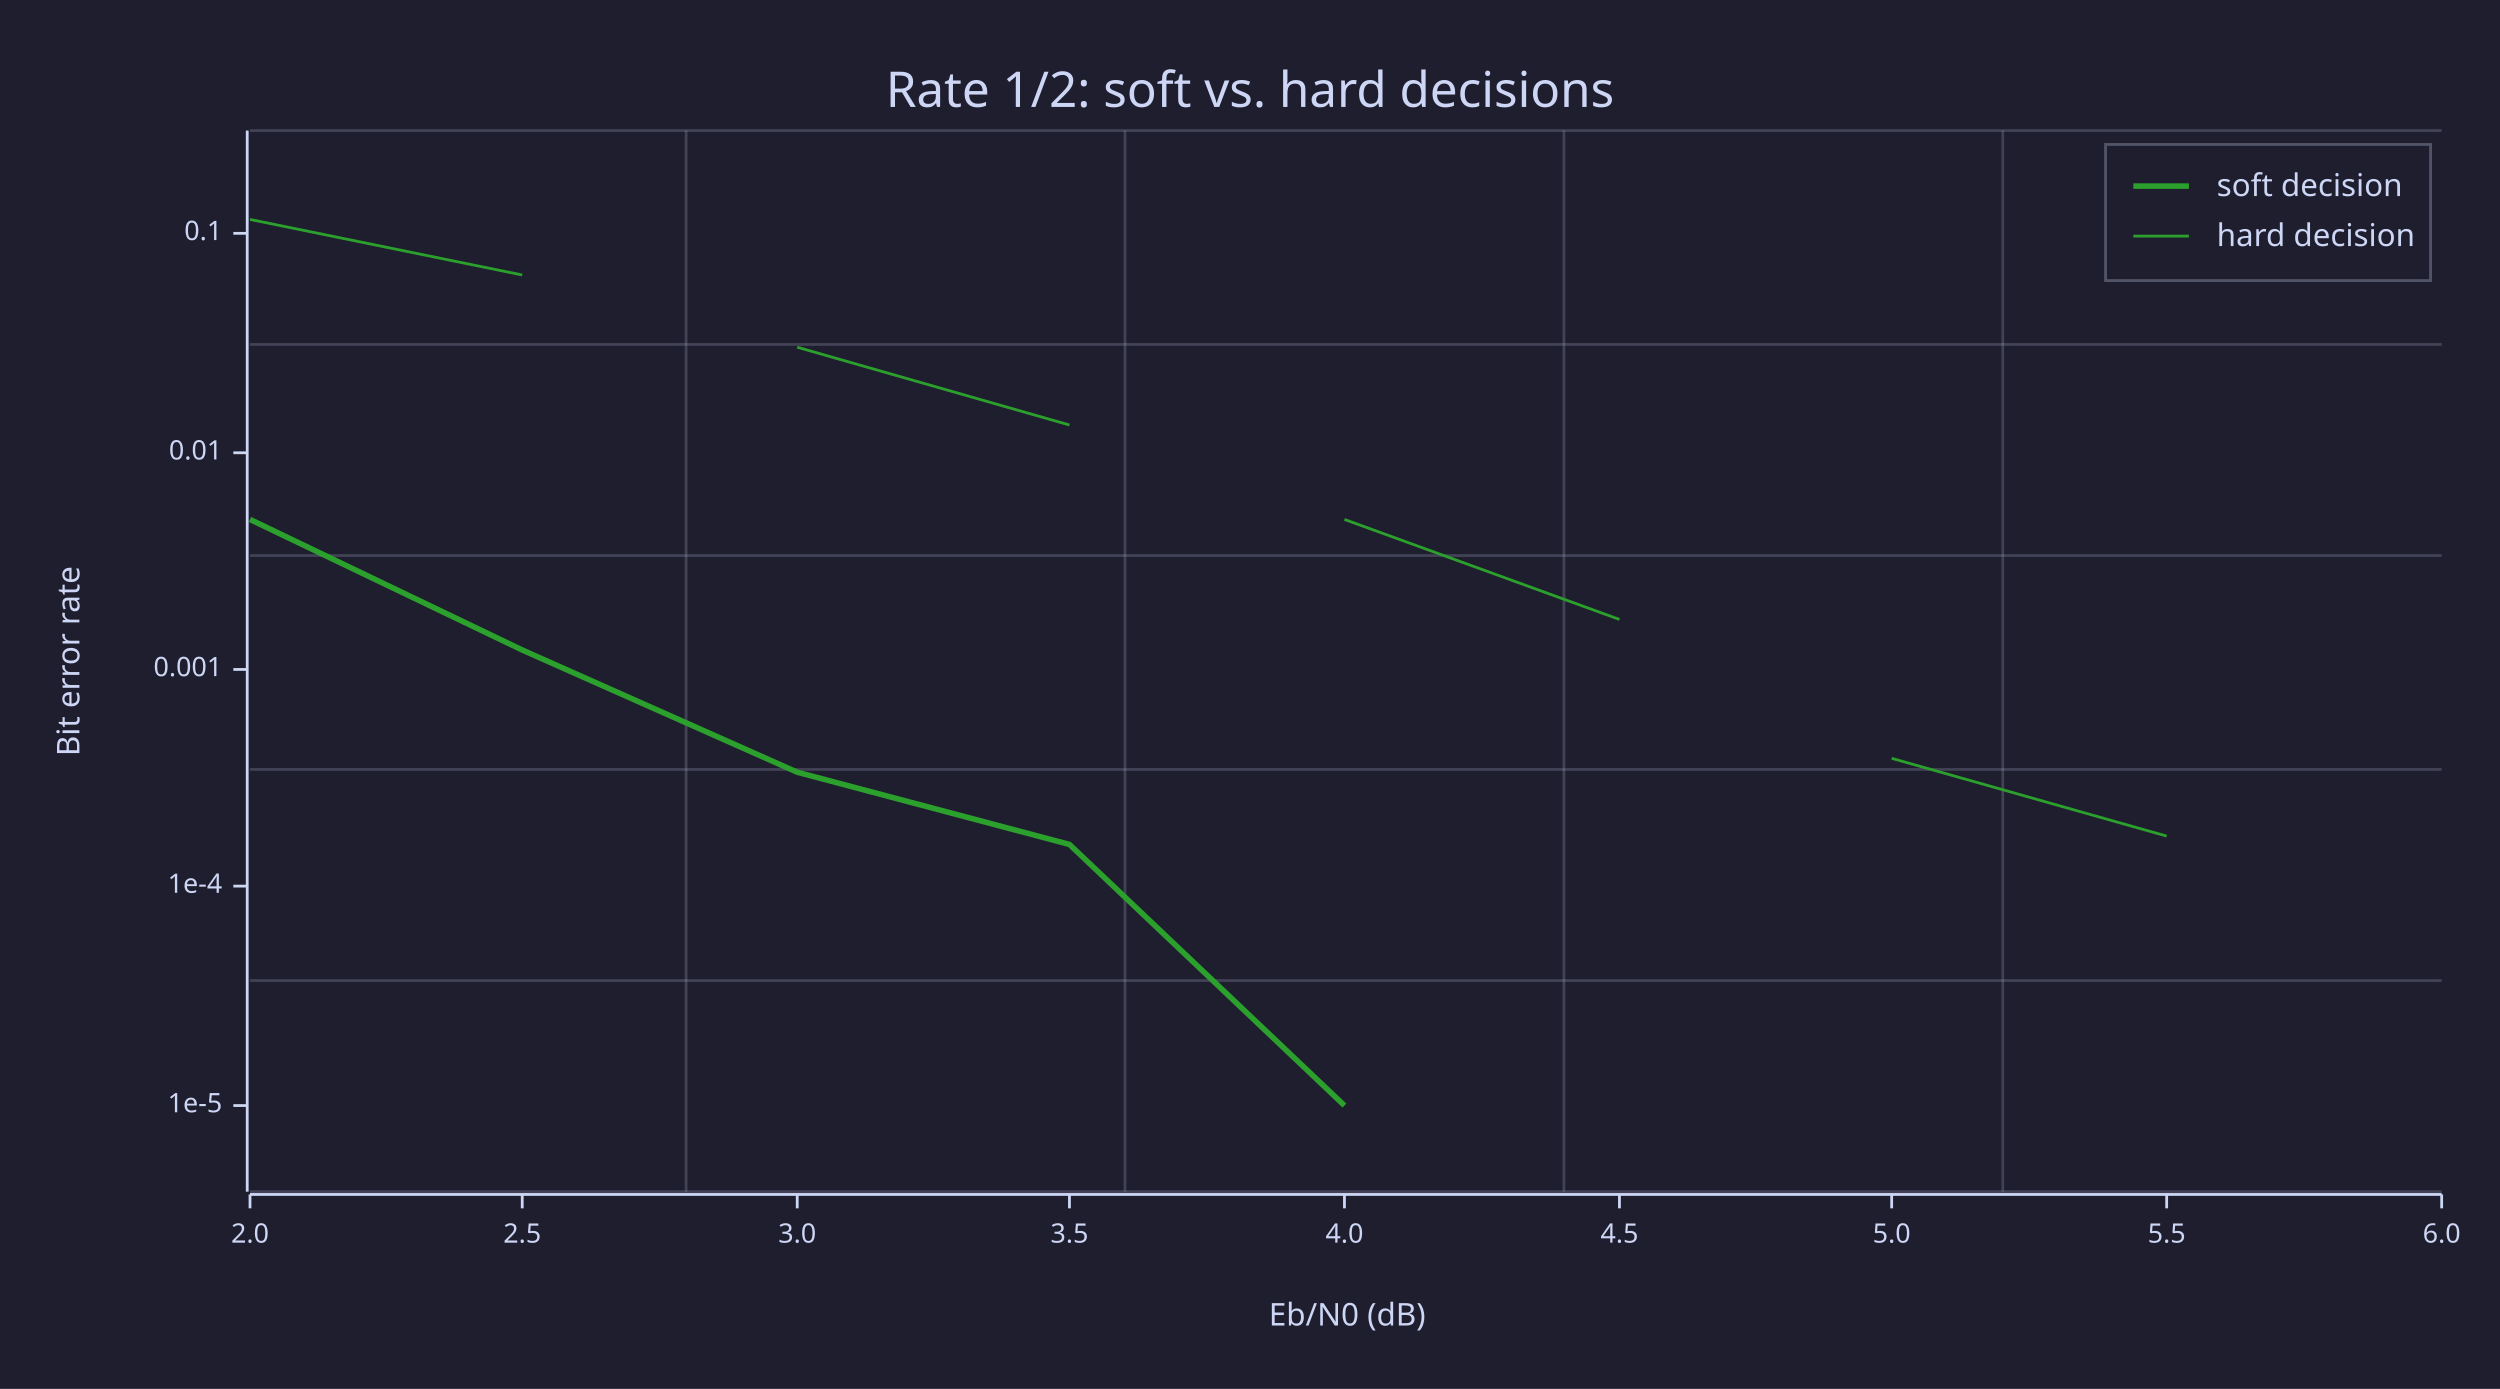
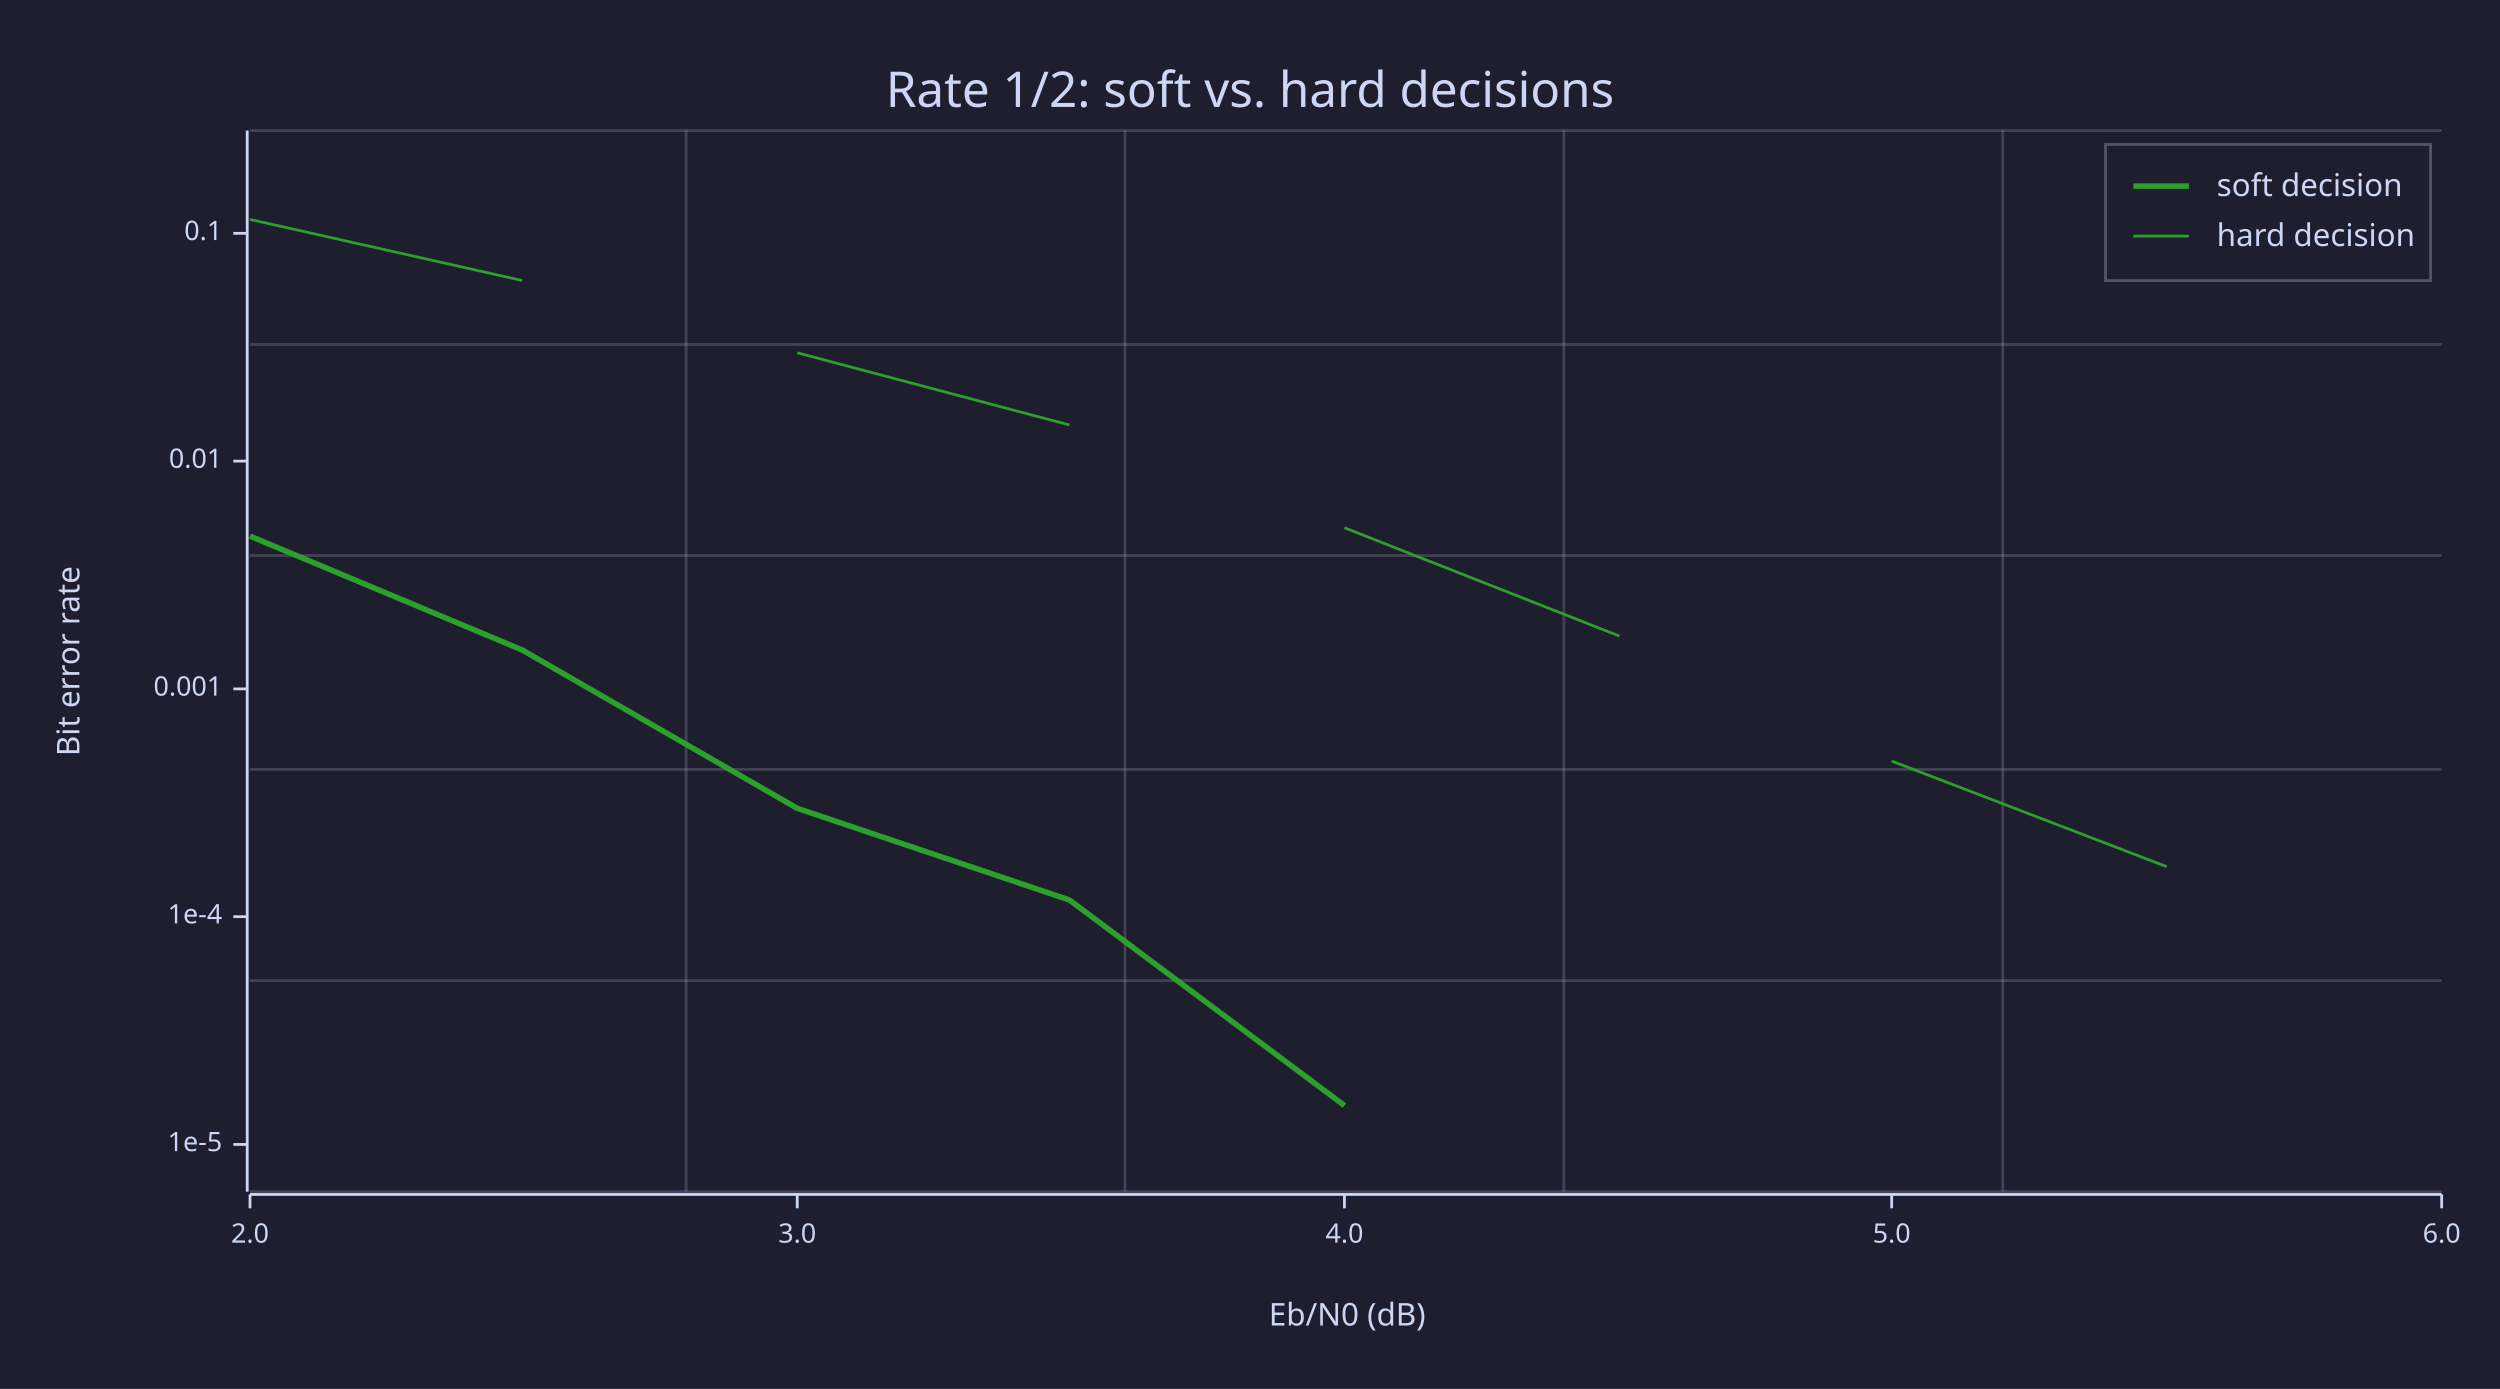
<svg xmlns="http://www.w3.org/2000/svg" width="900" height="500" viewBox="0 0 900 500">
  <rect x="0" y="0" width="900" height="500" opacity="1" fill="#1E1E2E" stroke="none" />
  <text x="450" y="25" dy="0.76em" text-anchor="middle" font-family="sans-serif" font-size="17.742" opacity="1" fill="#CDD6F4">
Rate 1/2: soft vs. hard decisions
</text>
  <text x="20" y="238" dy="0.76em" text-anchor="middle" font-family="sans-serif" font-size="11.29" opacity="1" fill="#CDD6F4" transform="rotate(270, 20, 238)">
Bit error rate
</text>
  <text x="485" y="480" dy="-0.5ex" text-anchor="middle" font-family="sans-serif" font-size="11.29" opacity="1" fill="#CDD6F4">
Eb/N0 (dB)
</text>
  <polyline fill="none" opacity="1" stroke="#CDD6F4" stroke-width="1" points="89,47 89,429 " />
-   <text x="80" y="398" dy="0.5ex" text-anchor="end" font-family="sans-serif" font-size="9.677" opacity="1" fill="#CDD6F4">
+   <text x="80" y="412" dy="0.5ex" text-anchor="end" font-family="sans-serif" font-size="9.677" opacity="1" fill="#CDD6F4">
1e-5
</text>
-   <polyline fill="none" opacity="1" stroke="#CDD6F4" stroke-width="1" points="84,398 89,398 " />
-   <text x="80" y="319" dy="0.5ex" text-anchor="end" font-family="sans-serif" font-size="9.677" opacity="1" fill="#CDD6F4">
+   <polyline fill="none" opacity="1" stroke="#CDD6F4" stroke-width="1" points="84,412 89,412 " />
+   <text x="80" y="330" dy="0.5ex" text-anchor="end" font-family="sans-serif" font-size="9.677" opacity="1" fill="#CDD6F4">
1e-4
</text>
-   <polyline fill="none" opacity="1" stroke="#CDD6F4" stroke-width="1" points="84,319 89,319 " />
-   <text x="80" y="241" dy="0.5ex" text-anchor="end" font-family="sans-serif" font-size="9.677" opacity="1" fill="#CDD6F4">
+   <polyline fill="none" opacity="1" stroke="#CDD6F4" stroke-width="1" points="84,330 89,330 " />
+   <text x="80" y="248" dy="0.5ex" text-anchor="end" font-family="sans-serif" font-size="9.677" opacity="1" fill="#CDD6F4">
0.001
</text>
-   <polyline fill="none" opacity="1" stroke="#CDD6F4" stroke-width="1" points="84,241 89,241 " />
-   <text x="80" y="163" dy="0.5ex" text-anchor="end" font-family="sans-serif" font-size="9.677" opacity="1" fill="#CDD6F4">
+   <polyline fill="none" opacity="1" stroke="#CDD6F4" stroke-width="1" points="84,248 89,248 " />
+   <text x="80" y="166" dy="0.5ex" text-anchor="end" font-family="sans-serif" font-size="9.677" opacity="1" fill="#CDD6F4">
0.01
</text>
-   <polyline fill="none" opacity="1" stroke="#CDD6F4" stroke-width="1" points="84,163 89,163 " />
+   <polyline fill="none" opacity="1" stroke="#CDD6F4" stroke-width="1" points="84,166 89,166 " />
  <text x="80" y="84" dy="0.5ex" text-anchor="end" font-family="sans-serif" font-size="9.677" opacity="1" fill="#CDD6F4">
0.1
</text>
  <polyline fill="none" opacity="1" stroke="#CDD6F4" stroke-width="1" points="84,84 89,84 " />
  <polyline fill="none" opacity="1" stroke="#CDD6F4" stroke-width="1" points="90,430 879,430 " />
  <text x="90" y="440" dy="0.76em" text-anchor="middle" font-family="sans-serif" font-size="9.677" opacity="1" fill="#CDD6F4">
2.0
</text>
  <polyline fill="none" opacity="1" stroke="#CDD6F4" stroke-width="1" points="90,430 90,435 " />
-   <text x="188" y="440" dy="0.76em" text-anchor="middle" font-family="sans-serif" font-size="9.677" opacity="1" fill="#CDD6F4">
- 2.5
- </text>
-   <polyline fill="none" opacity="1" stroke="#CDD6F4" stroke-width="1" points="188,430 188,435 " />
  <text x="287" y="440" dy="0.76em" text-anchor="middle" font-family="sans-serif" font-size="9.677" opacity="1" fill="#CDD6F4">
3.0
</text>
  <polyline fill="none" opacity="1" stroke="#CDD6F4" stroke-width="1" points="287,430 287,435 " />
-   <text x="385" y="440" dy="0.76em" text-anchor="middle" font-family="sans-serif" font-size="9.677" opacity="1" fill="#CDD6F4">
- 3.5
- </text>
-   <polyline fill="none" opacity="1" stroke="#CDD6F4" stroke-width="1" points="385,430 385,435 " />
  <text x="484" y="440" dy="0.76em" text-anchor="middle" font-family="sans-serif" font-size="9.677" opacity="1" fill="#CDD6F4">
4.0
</text>
  <polyline fill="none" opacity="1" stroke="#CDD6F4" stroke-width="1" points="484,430 484,435 " />
-   <text x="583" y="440" dy="0.76em" text-anchor="middle" font-family="sans-serif" font-size="9.677" opacity="1" fill="#CDD6F4">
- 4.5
- </text>
-   <polyline fill="none" opacity="1" stroke="#CDD6F4" stroke-width="1" points="583,430 583,435 " />
  <text x="681" y="440" dy="0.76em" text-anchor="middle" font-family="sans-serif" font-size="9.677" opacity="1" fill="#CDD6F4">
5.0
</text>
  <polyline fill="none" opacity="1" stroke="#CDD6F4" stroke-width="1" points="681,430 681,435 " />
-   <text x="780" y="440" dy="0.76em" text-anchor="middle" font-family="sans-serif" font-size="9.677" opacity="1" fill="#CDD6F4">
- 5.5
- </text>
-   <polyline fill="none" opacity="1" stroke="#CDD6F4" stroke-width="1" points="780,430 780,435 " />
  <text x="879" y="440" dy="0.76em" text-anchor="middle" font-family="sans-serif" font-size="9.677" opacity="1" fill="#CDD6F4">
6.0
</text>
  <polyline fill="none" opacity="1" stroke="#CDD6F4" stroke-width="1" points="879,430 879,435 " />
  <polyline fill="none" opacity="0.3" stroke="#9696B4" stroke-width="1" points="90,429 879,429 " />
  <polyline fill="none" opacity="0.3" stroke="#9696B4" stroke-width="1" points="90,353 879,353 " />
  <polyline fill="none" opacity="0.3" stroke="#9696B4" stroke-width="1" points="90,277 879,277 " />
  <polyline fill="none" opacity="0.3" stroke="#9696B4" stroke-width="1" points="90,200 879,200 " />
  <polyline fill="none" opacity="0.3" stroke="#9696B4" stroke-width="1" points="90,124 879,124 " />
  <polyline fill="none" opacity="0.3" stroke="#9696B4" stroke-width="1" points="90,47 879,47 " />
  <polyline fill="none" opacity="0.3" stroke="#9696B4" stroke-width="1" points="247,429 247,47 " />
  <polyline fill="none" opacity="0.3" stroke="#9696B4" stroke-width="1" points="405,429 405,47 " />
  <polyline fill="none" opacity="0.3" stroke="#9696B4" stroke-width="1" points="563,429 563,47 " />
  <polyline fill="none" opacity="0.3" stroke="#9696B4" stroke-width="1" points="721,429 721,47 " />
-   <polyline fill="none" opacity="1" stroke="#2CA02C" stroke-width="2" points="90,187 188,234 287,278 385,304 484,398 " />
-   <polyline fill="none" opacity="1" stroke="#2CA02C" stroke-width="1" points="90,79 188,99 " />
-   <polyline fill="none" opacity="1" stroke="#2CA02C" stroke-width="1" points="287,125 385,153 " />
-   <polyline fill="none" opacity="1" stroke="#2CA02C" stroke-width="1" points="484,187 583,223 " />
-   <polyline fill="none" opacity="1" stroke="#2CA02C" stroke-width="1" points="681,273 780,301 " />
+   <polyline fill="none" opacity="1" stroke="#2CA02C" stroke-width="2" points="90,193 188,234 287,291 385,324 484,398 " />
+   <polyline fill="none" opacity="1" stroke="#2CA02C" stroke-width="1" points="90,79 188,101 " />
+   <polyline fill="none" opacity="1" stroke="#2CA02C" stroke-width="1" points="287,127 385,153 " />
+   <polyline fill="none" opacity="1" stroke="#2CA02C" stroke-width="1" points="484,190 583,229 " />
+   <polyline fill="none" opacity="1" stroke="#2CA02C" stroke-width="1" points="681,274 780,312 " />
  <rect x="758" y="52" width="117" height="49" opacity="0.85" fill="#1E1E2E" stroke="none" />
  <rect x="758" y="52" width="117" height="49" opacity="0.3" fill="none" stroke="#CDD6F4" />
  <text x="798" y="62" dy="0.76em" text-anchor="start" font-family="sans-serif" font-size="11.29" opacity="1" fill="#CDD6F4">
soft decision
</text>
  <text x="798" y="80" dy="0.76em" text-anchor="start" font-family="sans-serif" font-size="11.29" opacity="1" fill="#CDD6F4">
hard decision
</text>
  <polyline fill="none" opacity="1" stroke="#2CA02C" stroke-width="2" points="768,67 788,67 " />
  <polyline fill="none" opacity="1" stroke="#2CA02C" stroke-width="1" points="768,85 788,85 " />
</svg>
